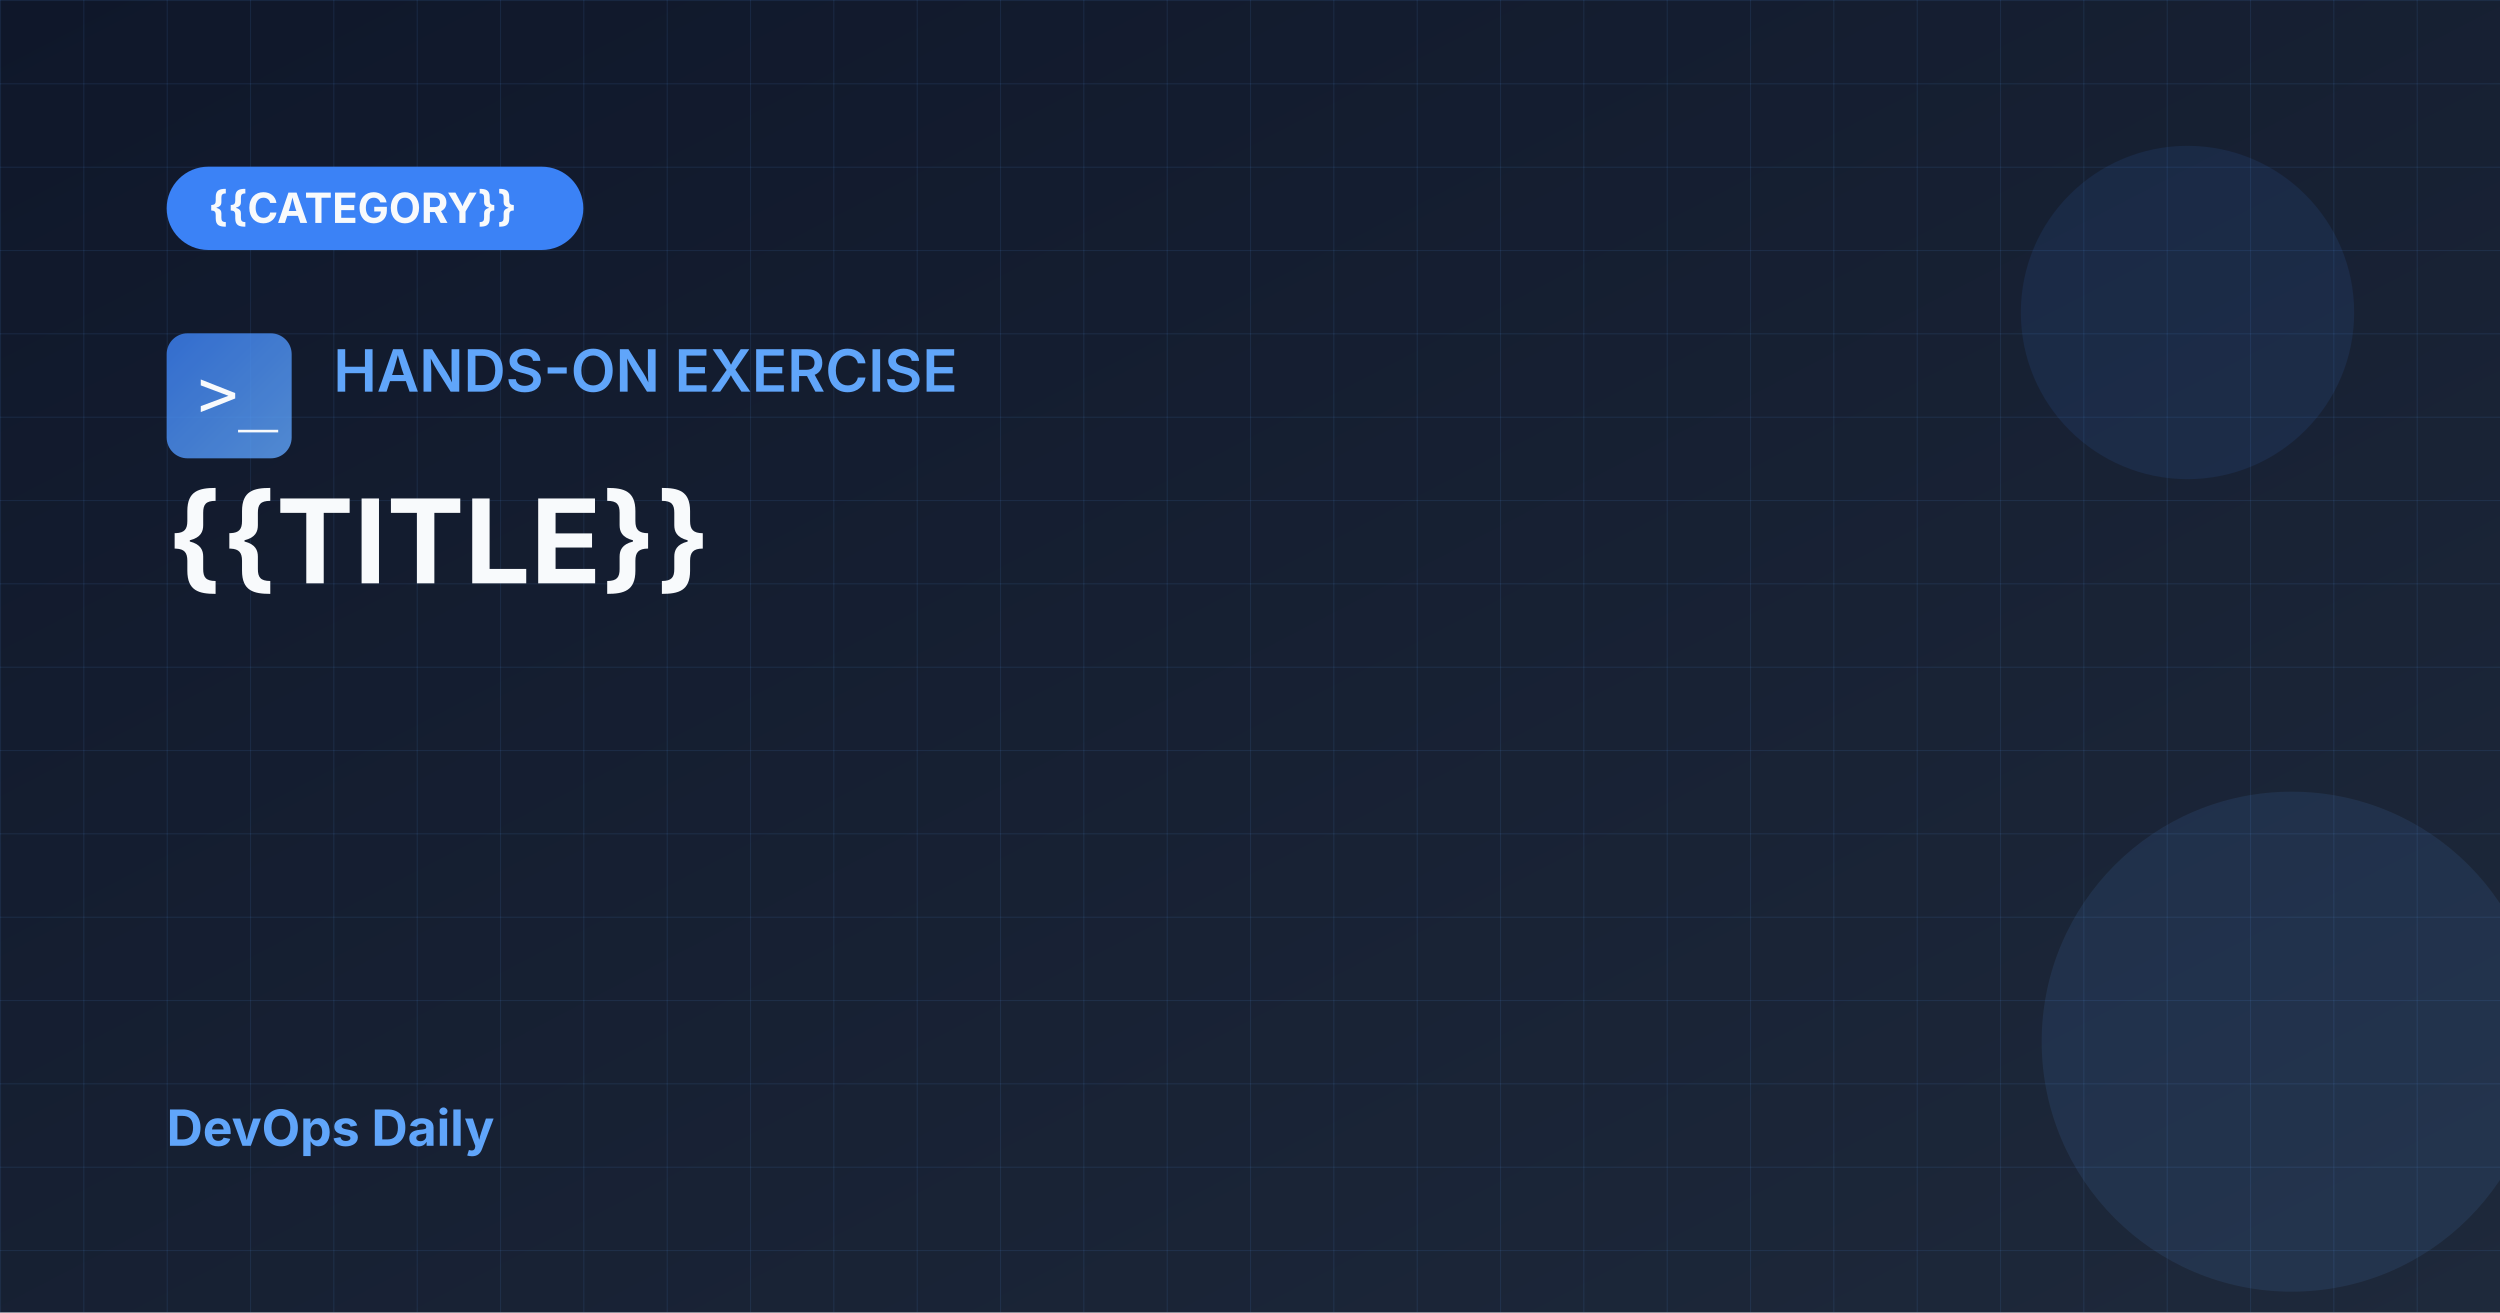
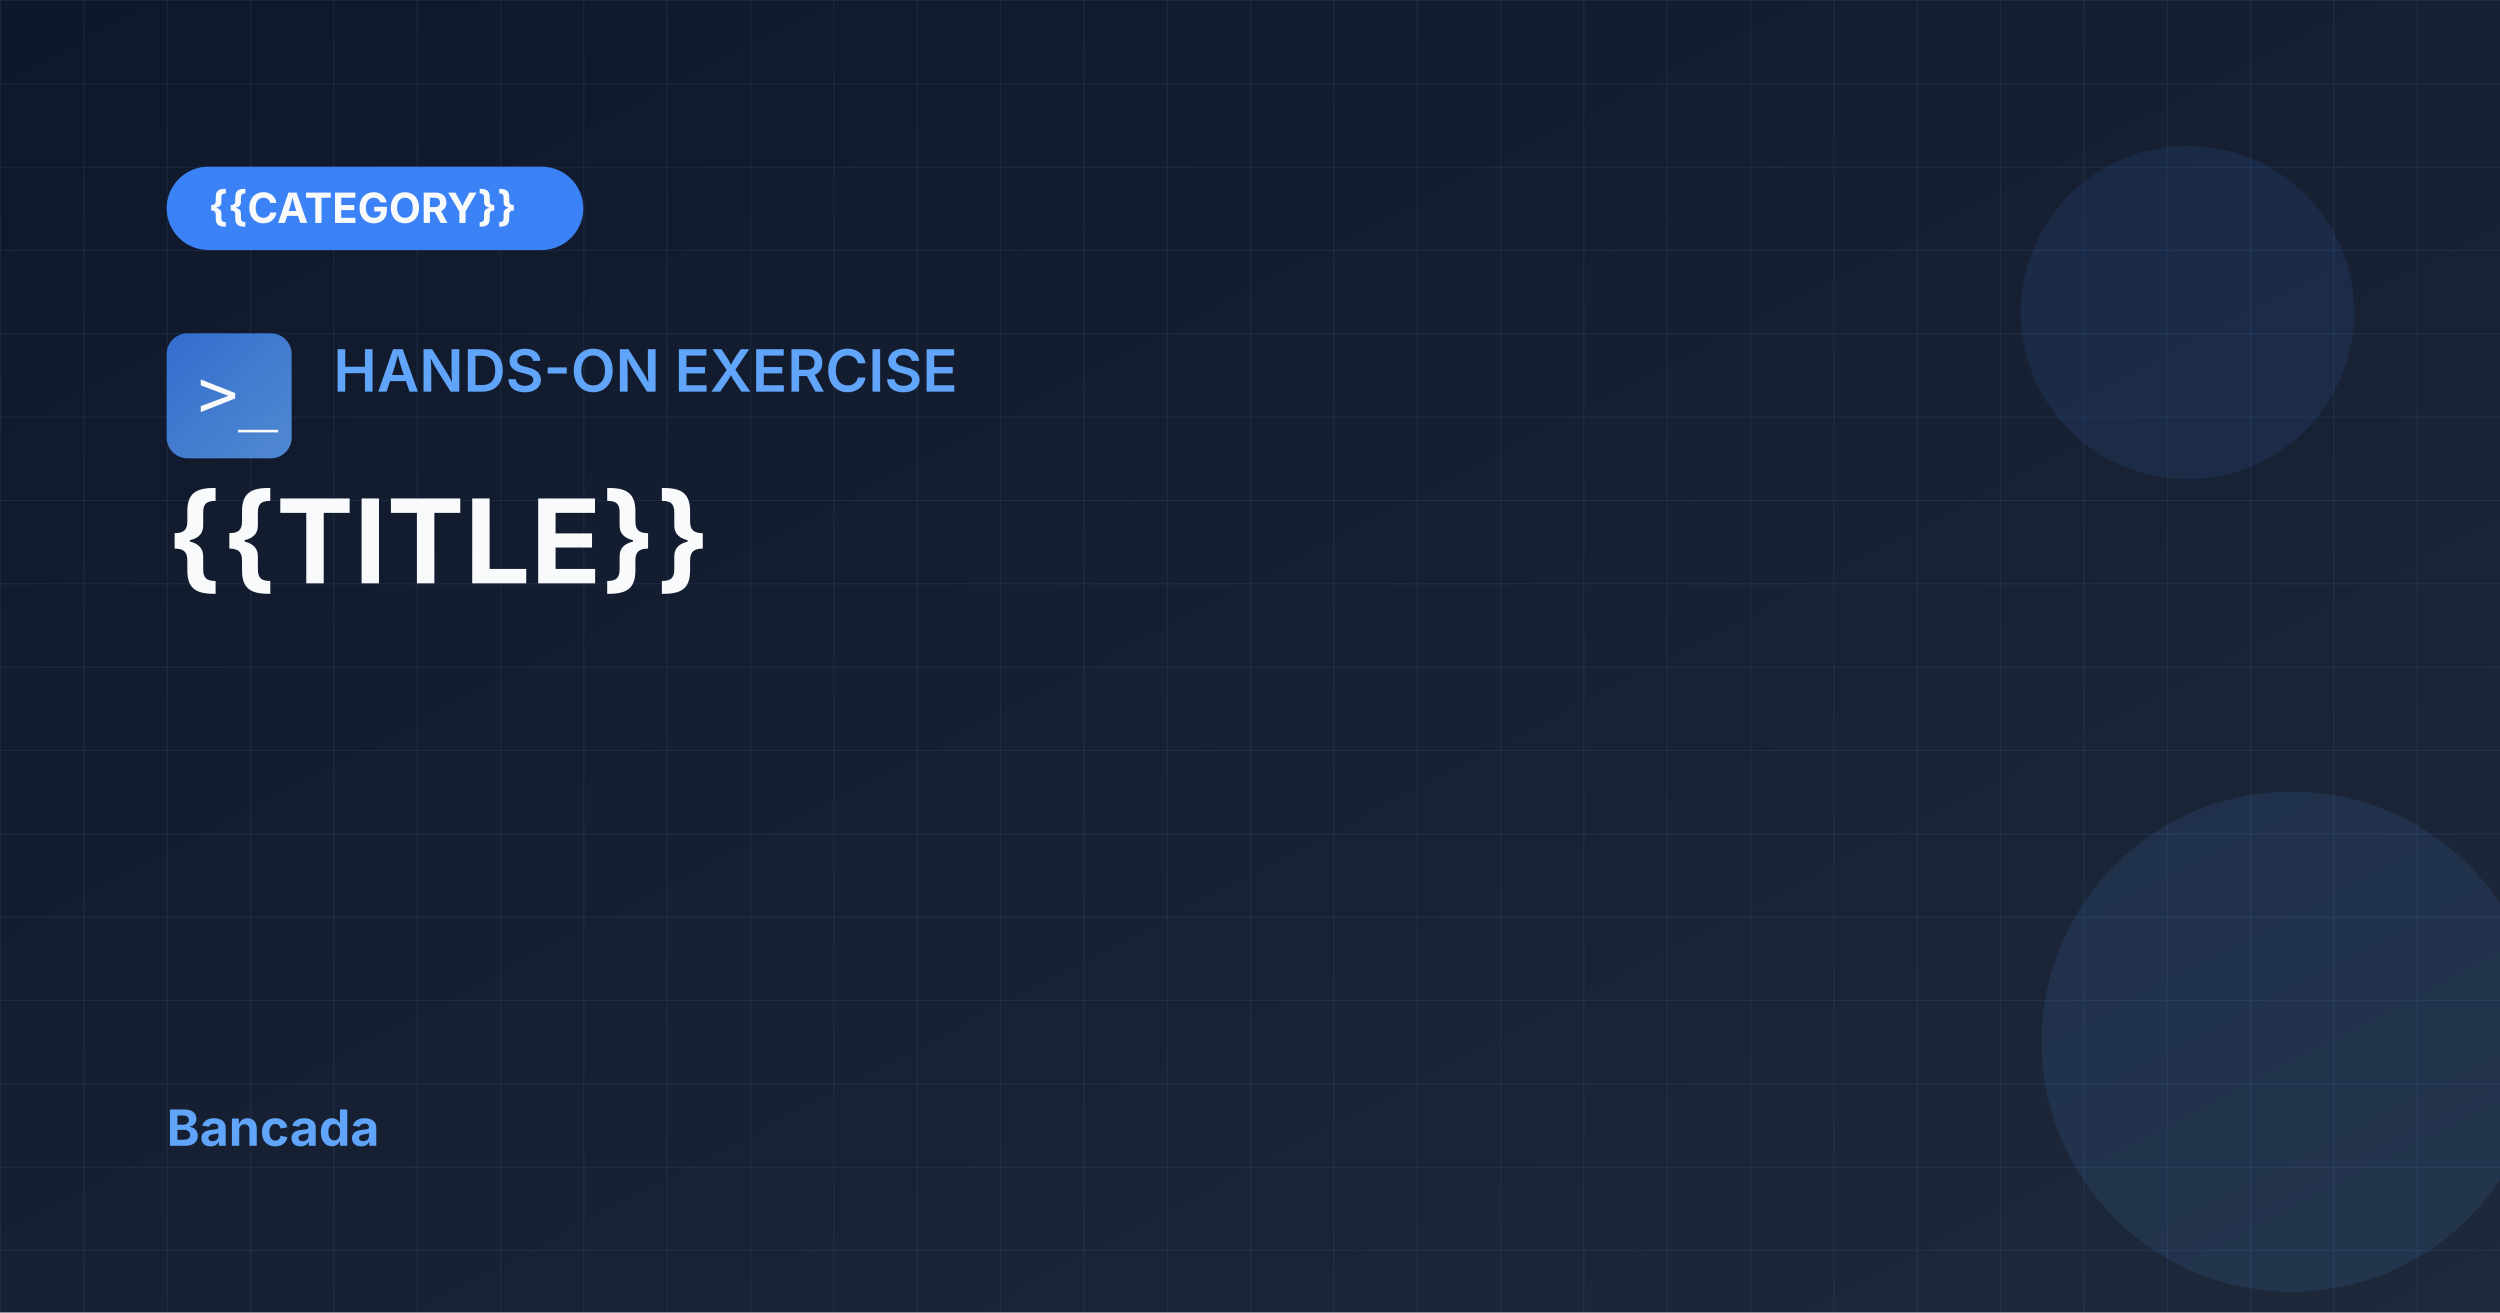
<svg xmlns="http://www.w3.org/2000/svg" width="1200" height="630">
  <defs>
    <linearGradient id="bgGradient" x1="0%" y1="0%" x2="100%" y2="100%">
      <stop offset="0%" style="stop-color:#0f172a;stop-opacity:1" />
      <stop offset="100%" style="stop-color:#1e293b;stop-opacity:1" />
    </linearGradient>
    <pattern id="grid" x="0" y="0" width="40" height="40" patternUnits="userSpaceOnUse">
      <line x1="0" y1="0" x2="0" y2="40" stroke="#60a5fa" stroke-width="1" opacity="0.1" />
      <line x1="0" y1="0" x2="40" y2="0" stroke="#60a5fa" stroke-width="1" opacity="0.1" />
    </pattern>
    <linearGradient id="iconGradient" x1="0%" y1="0%" x2="100%" y2="100%">
      <stop offset="0%" style="stop-color:#3b82f6;stop-opacity:1" />
      <stop offset="100%" style="stop-color:#60a5fa;stop-opacity:1" />
    </linearGradient>
  </defs>
  <rect width="1200" height="630" fill="url(#bgGradient)" />
  <rect width="1200" height="630" fill="url(#grid)" />
  <rect x="80" y="80" width="200" height="40" rx="20" fill="#3b82f6" />
  <text x="100" y="107" font-family="system-ui, -apple-system, sans-serif" font-size="20" font-weight="bold" fill="#f8fafc">{{CATEGORY}}</text>
  <rect x="80" y="160" width="60" height="60" rx="10" fill="url(#iconGradient)" opacity="0.8" />
  <text x="95" y="200" font-family="monospace" font-size="32" fill="#f8fafc">&gt;_</text>
  <text x="160" y="188" font-family="system-ui, -apple-system, sans-serif" font-size="28" font-weight="600" fill="#60a5fa">HANDS-ON EXERCISE</text>
  <text x="80" y="280" font-family="system-ui, -apple-system, sans-serif" font-size="56" font-weight="bold" fill="#f8fafc">{{TITLE}}</text>
  <circle cx="1050" cy="150" r="80" fill="#3b82f6" opacity="0.1" />
  <circle cx="1100" cy="500" r="120" fill="#60a5fa" opacity="0.1" />
-   <text x="80" y="550" font-family="system-ui, -apple-system, sans-serif" font-size="24" font-weight="bold" fill="#60a5fa">DevOps Daily</text>
+   <text x="80" y="550" font-family="system-ui, -apple-system, sans-serif" font-size="24" font-weight="bold" fill="#60a5fa">Bancada</text>
</svg>
